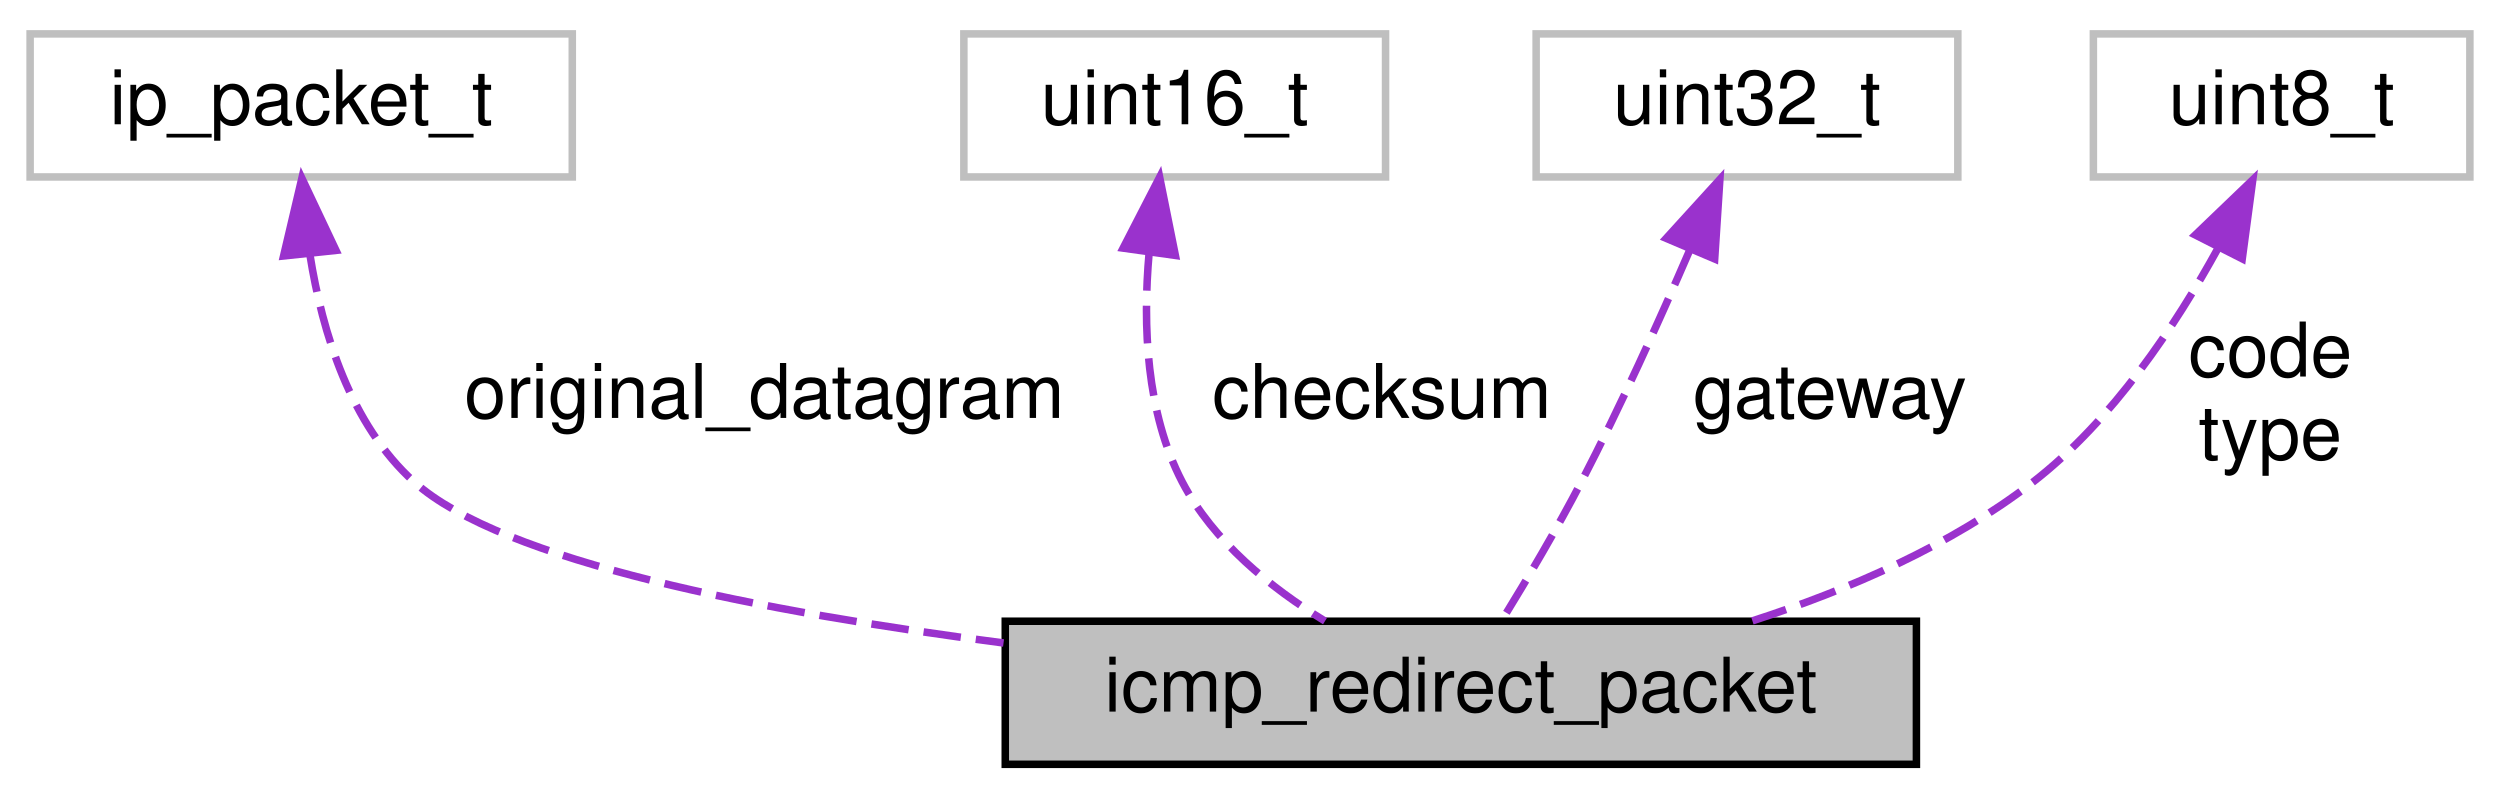
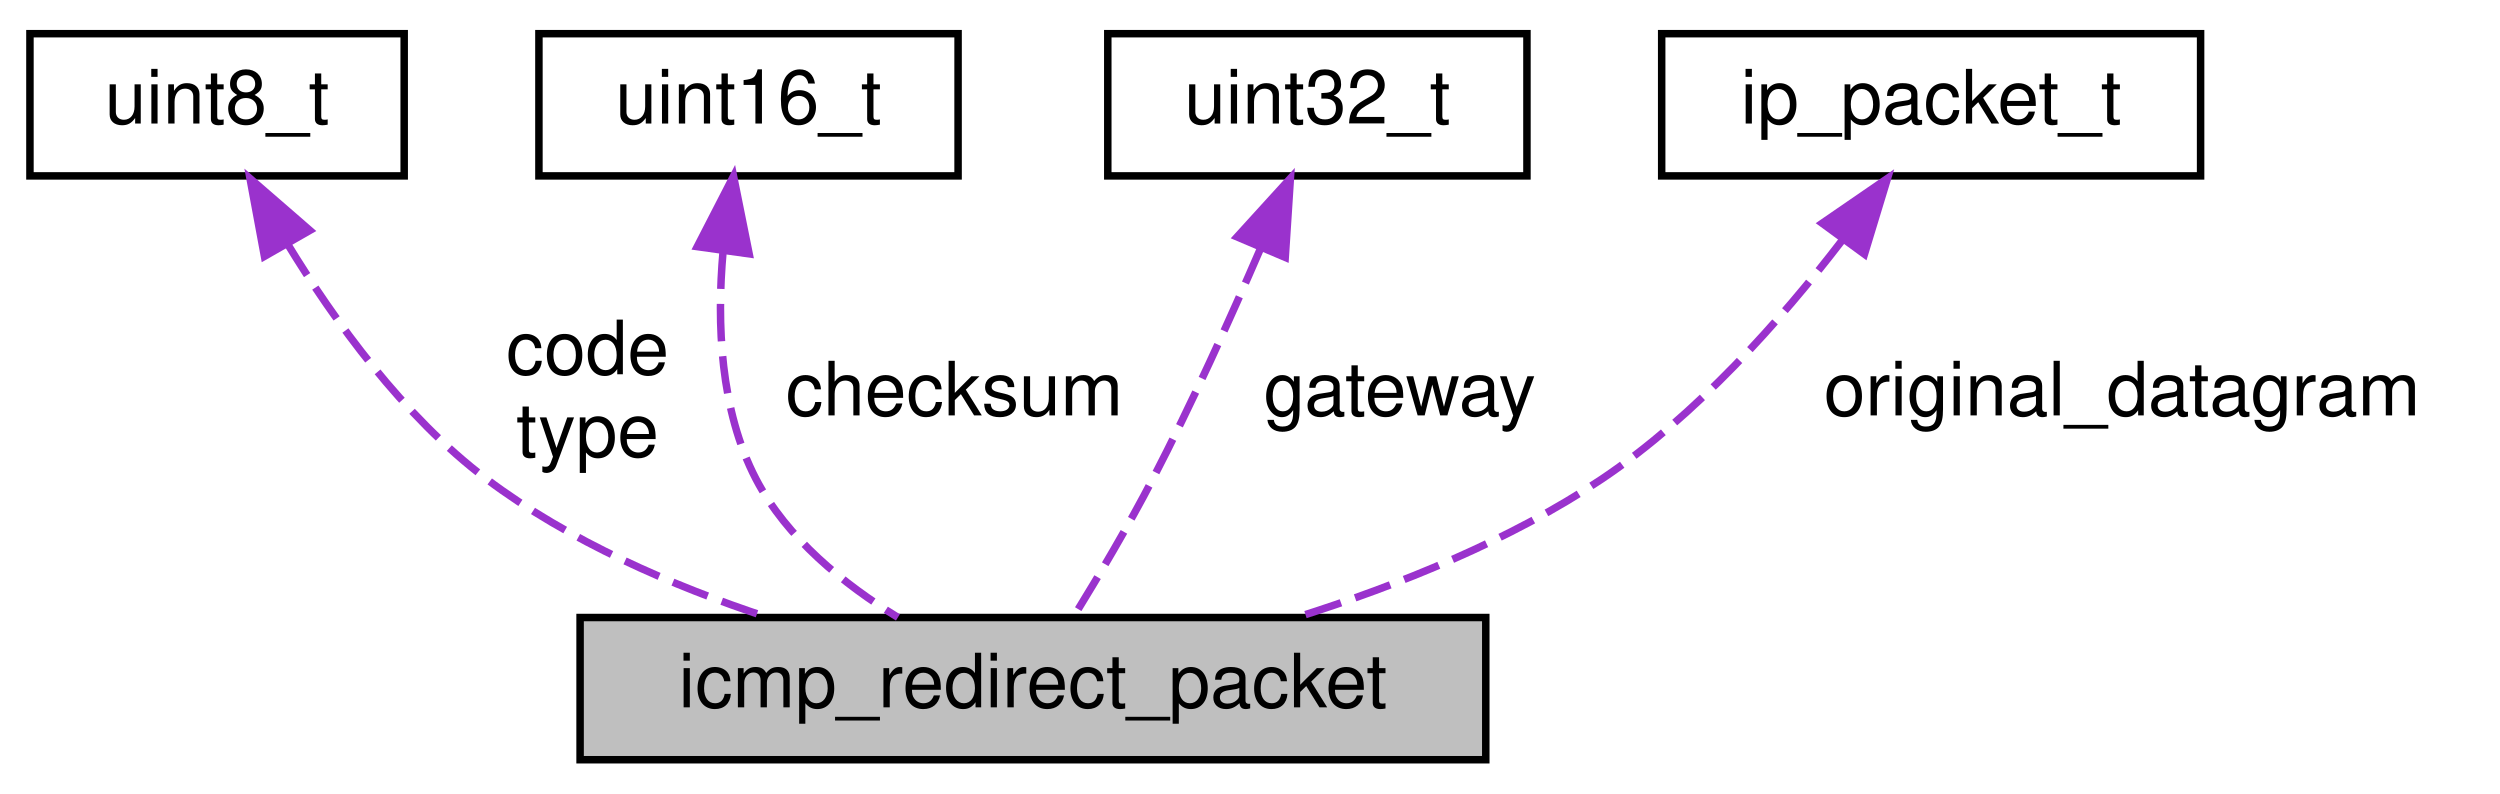
- <svg xmlns="http://www.w3.org/2000/svg" xmlns:xlink="http://www.w3.org/1999/xlink" width="332pt" height="106pt" viewBox="0.00 0.00 332.00 106.00">
+ <svg xmlns="http://www.w3.org/2000/svg" xmlns:xlink="http://www.w3.org/1999/xlink" width="334pt" height="106pt" viewBox="0.00 0.00 334.00 106.00">
  <g id="graph0" class="graph" transform="scale(1 1) rotate(0) translate(4 102)">
    <g id="node1" class="node">
      <g id="a_node1">
        <a xlink:title=" ">
-           <polygon fill="#bfbfbf" stroke="black" points="129.5,-0.5 129.5,-19.5 250.5,-19.5 250.5,-0.5 129.5,-0.5" />
-           <text text-anchor="middle" x="190" y="-7.5" font-family="Helvetica,sans-Serif" font-size="10.00">icmp_redirect_packet</text>
+           <polygon fill="#bfbfbf" stroke="black" points="73.5,-0.5 73.5,-19.5 194.5,-19.5 194.5,-0.5 73.5,-0.5" />
+           <text text-anchor="middle" x="134" y="-7.5" font-family="Helvetica,sans-Serif" font-size="10.00">icmp_redirect_packet</text>
        </a>
      </g>
    </g>
    <g id="node2" class="node">
      <g id="a_node2">
        <a xlink:title=" ">
-           <polygon fill="none" stroke="#bfbfbf" points="0,-78.5 0,-97.5 72,-97.5 72,-78.5 0,-78.5" />
-           <text text-anchor="middle" x="36" y="-85.5" font-family="Helvetica,sans-Serif" font-size="10.00">ip_packet_t</text>
+           <polygon fill="none" stroke="black" points="0,-78.5 0,-97.5 50,-97.5 50,-78.5 0,-78.5" />
+           <text text-anchor="middle" x="25" y="-85.5" font-family="Helvetica,sans-Serif" font-size="10.00">uint8_t</text>
        </a>
      </g>
    </g>
    <g id="edge1" class="edge">
-       <path fill="none" stroke="#9a32cd" stroke-dasharray="5,2" d="M37.16,-68.16C38.8,-57.83 42.55,-45.6 51,-38 62.69,-27.48 97.44,-20.73 129.27,-16.61" />
-       <polygon fill="#9a32cd" stroke="#9a32cd" points="33.66,-68.01 36.09,-78.33 40.62,-68.75 33.66,-68.01" />
-       <text text-anchor="middle" x="97.5" y="-46.5" font-family="Helvetica,sans-Serif" font-size="10.00"> original_datagram</text>
+       <path fill="none" stroke="#9a32cd" stroke-dasharray="5,2" d="M34.37,-69.48C40.69,-59.09 49.9,-46.37 61,-38 72.01,-29.71 85.83,-23.73 98.48,-19.55" />
+       <polygon fill="#9a32cd" stroke="#9a32cd" points="31.33,-67.75 29.4,-78.16 37.4,-71.22 31.33,-67.75" />
+       <text text-anchor="middle" x="74.5" y="-52" font-family="Helvetica,sans-Serif" font-size="10.00"> code</text>
+       <text text-anchor="middle" x="74.5" y="-41" font-family="Helvetica,sans-Serif" font-size="10.00">type</text>
    </g>
    <g id="node3" class="node">
      <g id="a_node3">
        <a xlink:title=" ">
-           <polygon fill="none" stroke="#bfbfbf" points="124,-78.5 124,-97.5 180,-97.5 180,-78.5 124,-78.5" />
-           <text text-anchor="middle" x="152" y="-85.5" font-family="Helvetica,sans-Serif" font-size="10.00">uint16_t</text>
+           <polygon fill="none" stroke="black" points="68,-78.5 68,-97.5 124,-97.5 124,-78.5 68,-78.5" />
+           <text text-anchor="middle" x="96" y="-85.5" font-family="Helvetica,sans-Serif" font-size="10.00">uint16_t</text>
        </a>
      </g>
    </g>
    <g id="edge2" class="edge">
-       <path fill="none" stroke="#9a32cd" stroke-dasharray="5,2" d="M148.6,-68.39C147.75,-58.8 148.2,-47.22 153,-38 157.12,-30.1 164.71,-23.95 171.96,-19.52" />
-       <polygon fill="#9a32cd" stroke="#9a32cd" points="145.15,-69.05 150,-78.47 152.09,-68.08 145.15,-69.05" />
-       <text text-anchor="middle" x="179.5" y="-46.5" font-family="Helvetica,sans-Serif" font-size="10.00"> checksum</text>
+       <path fill="none" stroke="#9a32cd" stroke-dasharray="5,2" d="M92.6,-68.39C91.75,-58.8 92.2,-47.22 97,-38 101.12,-30.1 108.71,-23.95 115.96,-19.52" />
+       <polygon fill="#9a32cd" stroke="#9a32cd" points="89.15,-69.05 94,-78.47 96.09,-68.08 89.15,-69.05" />
+       <text text-anchor="middle" x="123.5" y="-46.5" font-family="Helvetica,sans-Serif" font-size="10.00"> checksum</text>
    </g>
    <g id="node4" class="node">
      <g id="a_node4">
        <a xlink:title=" ">
-           <polygon fill="none" stroke="#bfbfbf" points="200,-78.5 200,-97.5 256,-97.5 256,-78.5 200,-78.5" />
-           <text text-anchor="middle" x="228" y="-85.5" font-family="Helvetica,sans-Serif" font-size="10.00">uint32_t</text>
+           <polygon fill="none" stroke="black" points="144,-78.5 144,-97.5 200,-97.5 200,-78.5 144,-78.5" />
+           <text text-anchor="middle" x="172" y="-85.5" font-family="Helvetica,sans-Serif" font-size="10.00">uint32_t</text>
        </a>
      </g>
    </g>
    <g id="edge3" class="edge">
-       <path fill="none" stroke="#9a32cd" stroke-dasharray="5,2" d="M220.39,-68.76C216.36,-59.44 211.18,-47.98 206,-38 202.79,-31.81 198.79,-25.06 195.59,-19.86" />
-       <polygon fill="#9a32cd" stroke="#9a32cd" points="217.27,-70.35 224.4,-78.18 223.71,-67.61 217.27,-70.35" />
-       <text text-anchor="middle" x="239" y="-46.5" font-family="Helvetica,sans-Serif" font-size="10.00"> gateway</text>
+       <path fill="none" stroke="#9a32cd" stroke-dasharray="5,2" d="M164.39,-68.76C160.36,-59.44 155.18,-47.98 150,-38 146.79,-31.81 142.79,-25.06 139.59,-19.86" />
+       <polygon fill="#9a32cd" stroke="#9a32cd" points="161.27,-70.35 168.4,-78.18 167.71,-67.61 161.27,-70.35" />
+       <text text-anchor="middle" x="183" y="-46.5" font-family="Helvetica,sans-Serif" font-size="10.00"> gateway</text>
    </g>
    <g id="node5" class="node">
      <g id="a_node5">
        <a xlink:title=" ">
-           <polygon fill="none" stroke="#bfbfbf" points="274,-78.5 274,-97.5 324,-97.5 324,-78.5 274,-78.5" />
-           <text text-anchor="middle" x="299" y="-85.5" font-family="Helvetica,sans-Serif" font-size="10.00">uint8_t</text>
+           <polygon fill="none" stroke="black" points="218,-78.5 218,-97.5 290,-97.5 290,-78.5 218,-78.5" />
+           <text text-anchor="middle" x="254" y="-85.5" font-family="Helvetica,sans-Serif" font-size="10.00">ip_packet_t</text>
        </a>
      </g>
    </g>
    <g id="edge4" class="edge">
-       <path fill="none" stroke="#9a32cd" stroke-dasharray="5,2" d="M290.59,-69.1C284.92,-58.75 276.56,-46.19 266,-38 255.16,-29.59 241.48,-23.66 228.72,-19.55" />
-       <polygon fill="#9a32cd" stroke="#9a32cd" points="287.53,-70.8 295.17,-78.13 293.77,-67.63 287.53,-70.8" />
-       <text text-anchor="middle" x="297.5" y="-52" font-family="Helvetica,sans-Serif" font-size="10.00"> code</text>
-       <text text-anchor="middle" x="297.5" y="-41" font-family="Helvetica,sans-Serif" font-size="10.00">type</text>
+       <path fill="none" stroke="#9a32cd" stroke-dasharray="5,2" d="M242.04,-69.8C234.02,-59.36 222.64,-46.47 210,-38 197.79,-29.82 182.8,-23.8 169.38,-19.56" />
+       <polygon fill="#9a32cd" stroke="#9a32cd" points="239.44,-72.17 248.17,-78.17 245.09,-68.04 239.44,-72.17" />
+       <text text-anchor="middle" x="279.5" y="-46.5" font-family="Helvetica,sans-Serif" font-size="10.00"> original_datagram</text>
    </g>
  </g>
</svg>
